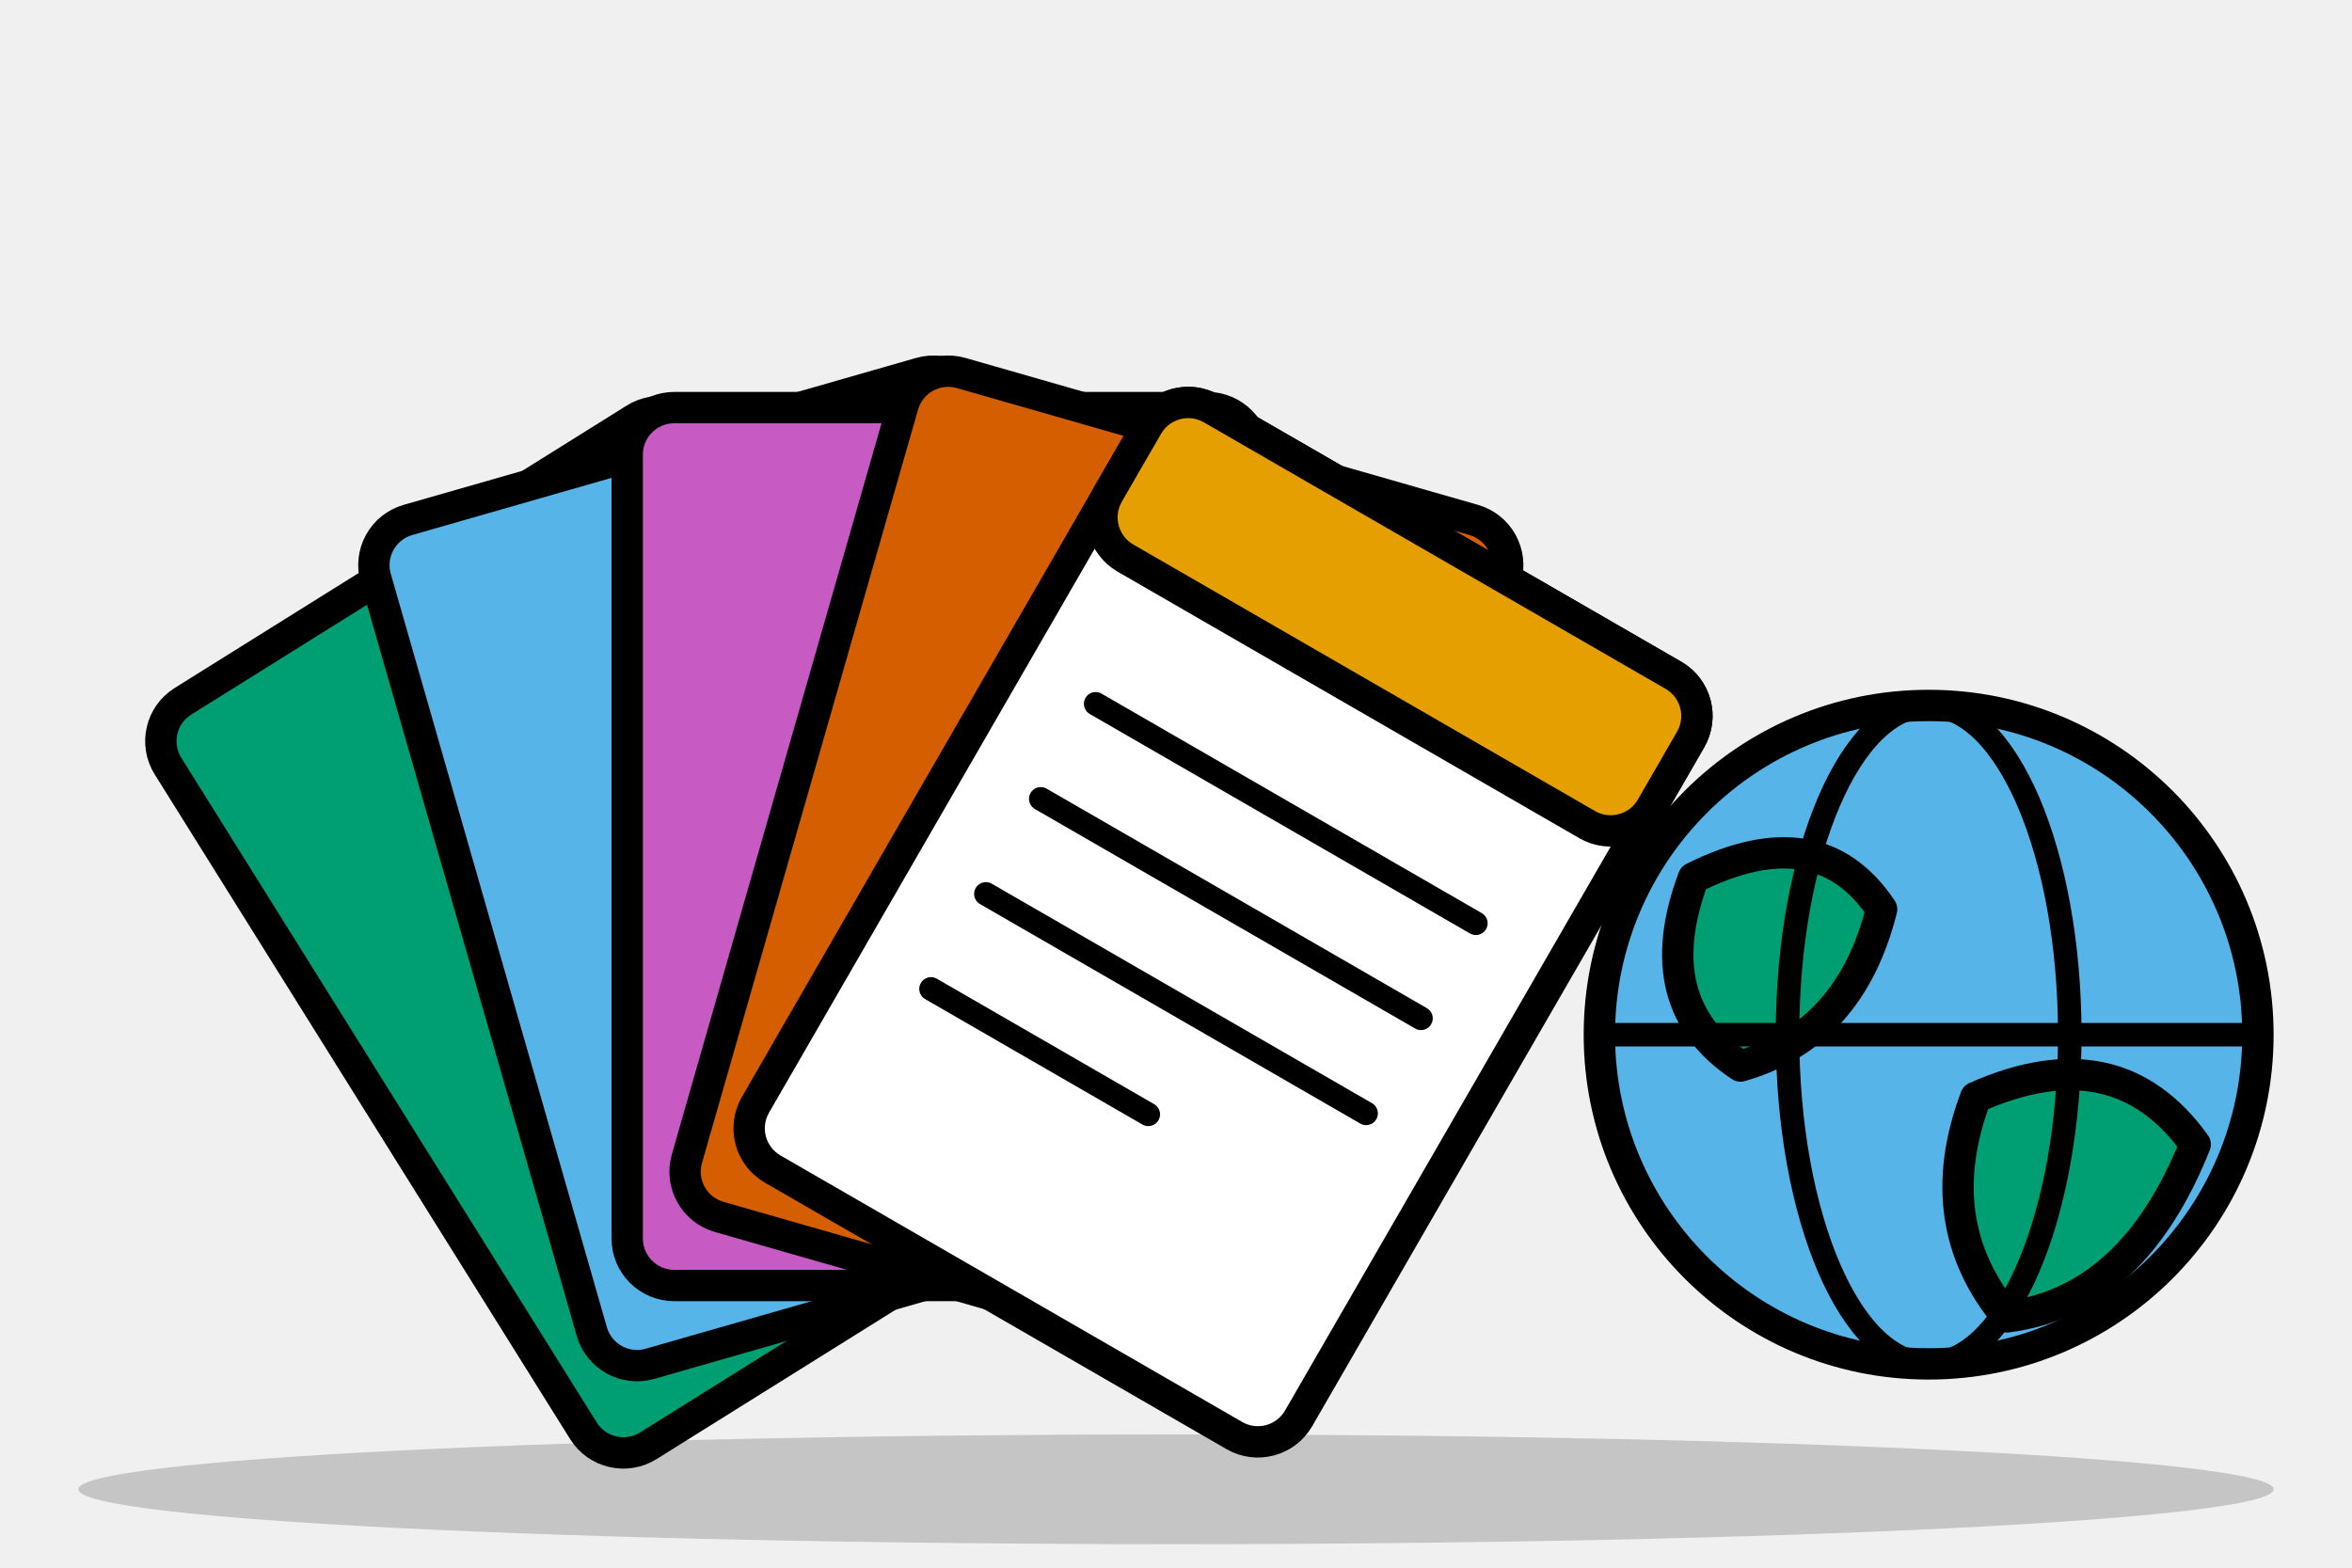
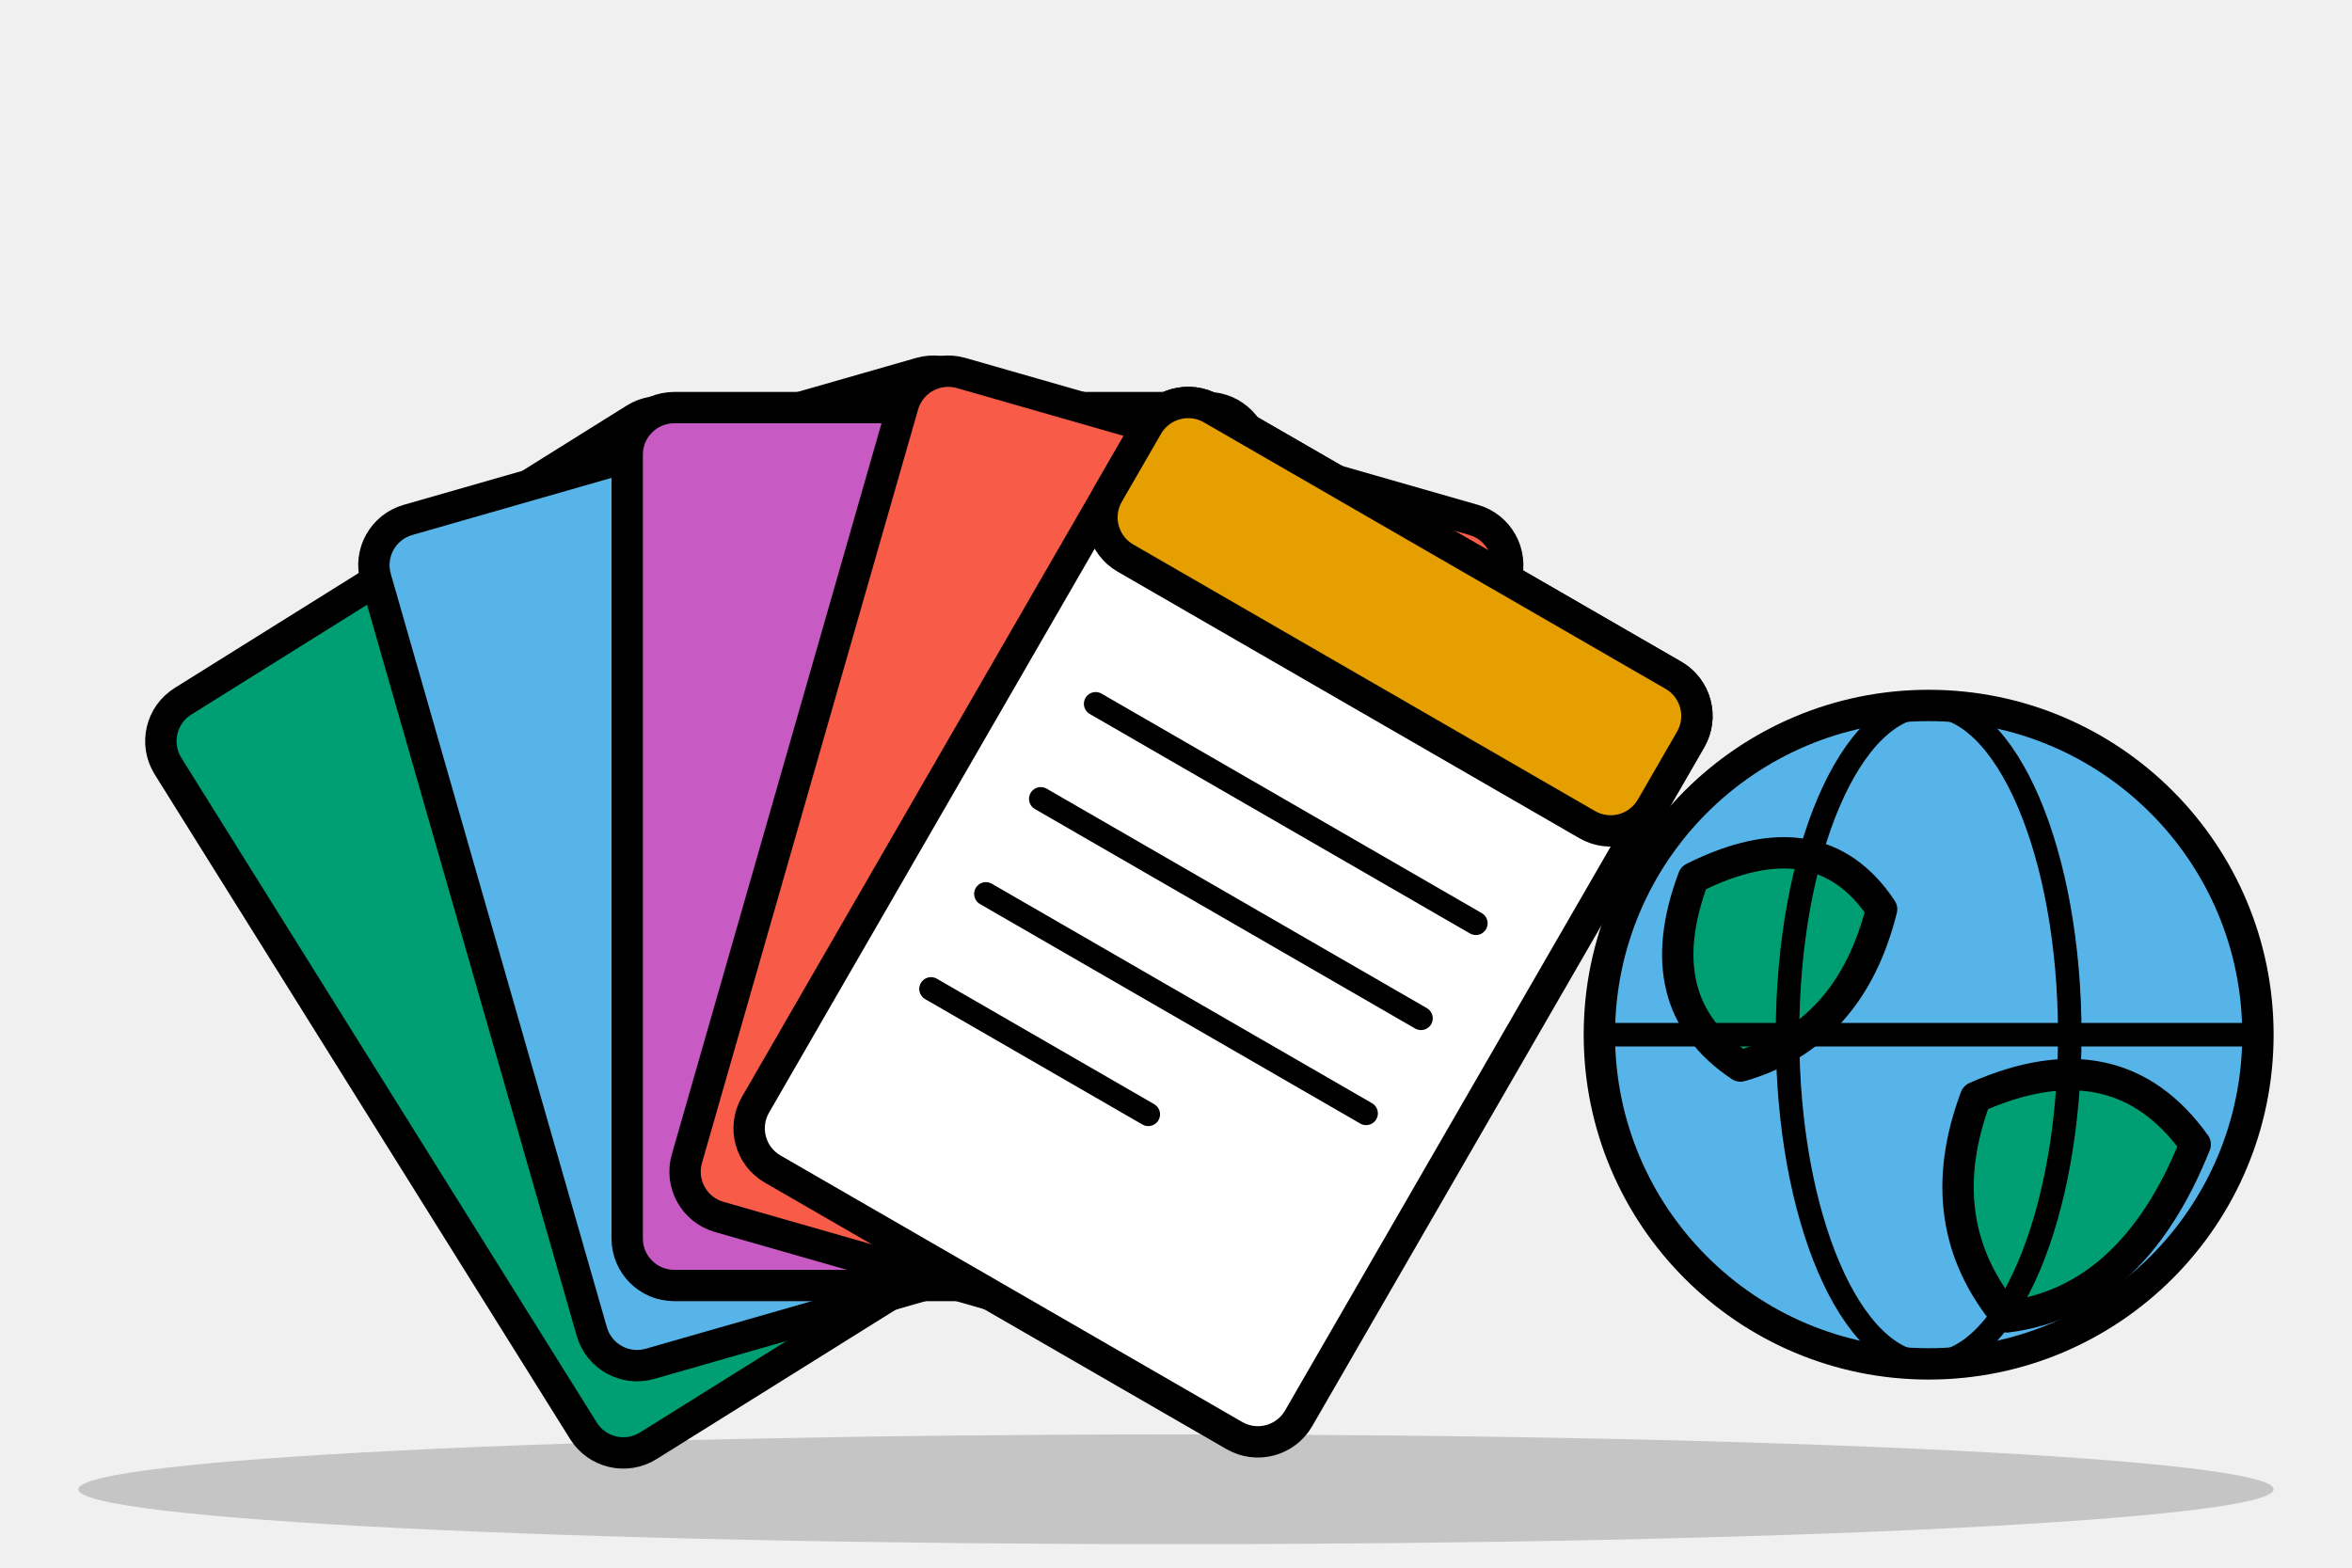
<svg xmlns="http://www.w3.org/2000/svg" viewBox="0 0 300 200">
  <ellipse cx="150" cy="190" rx="140" ry="7" fill="#000" opacity=".18" />
  <g stroke="#000" stroke-width="4" stroke-linejoin="round" stroke-linecap="round">
    <g transform="rotate(-32 120 180)">
      <rect x="80" y="52" width="80" height="112" rx="6" fill="#009E73" />
    </g>
    <g transform="rotate(-16 120 180)">
      <rect x="80" y="52" width="80" height="112" rx="6" fill="#56B4E9" />
    </g>
    <g transform="rotate(0 120 180)">
      <rect x="80" y="52" width="80" height="112" rx="6" fill="#C85BC3" />
    </g>
    <g transform="rotate(16 120 180)">
-       <rect x="80" y="52" width="80" height="112" rx="6" fill="#D55E00" />
+       <rect x="80" y="52" width="80" height="112" rx="6" fill="#F85C48" />
    </g>
    <g transform="rotate(30 120 180)">
      <rect x="80" y="52" width="80" height="112" rx="6" fill="#FFFFFF" />
      <rect x="80" y="52" width="80" height="22" rx="6" fill="#E69F00" />
      <line x1="92" y1="92" x2="148" y2="92" stroke="#000" stroke-width="3" />
      <line x1="92" y1="106" x2="148" y2="106" stroke="#000" stroke-width="3" />
      <line x1="92" y1="120" x2="148" y2="120" stroke="#000" stroke-width="3" />
      <line x1="92" y1="134" x2="124" y2="134" stroke="#000" stroke-width="3" />
    </g>
    <circle cx="246" cy="132" r="42" fill="#56B4E9" />
    <path d="M216 112 Q232 104 240 116 Q236 132 222 136 Q210 128 216 112 Z" fill="#009E73" />
    <path d="M252 140 Q270 132 280 146 Q272 166 256 168 Q246 156 252 140 Z" fill="#009E73" />
    <ellipse cx="246" cy="132" rx="18" ry="42" fill="none" stroke-width="3" />
    <line x1="204" y1="132" x2="288" y2="132" stroke="#000" stroke-width="3" />
  </g>
</svg>
